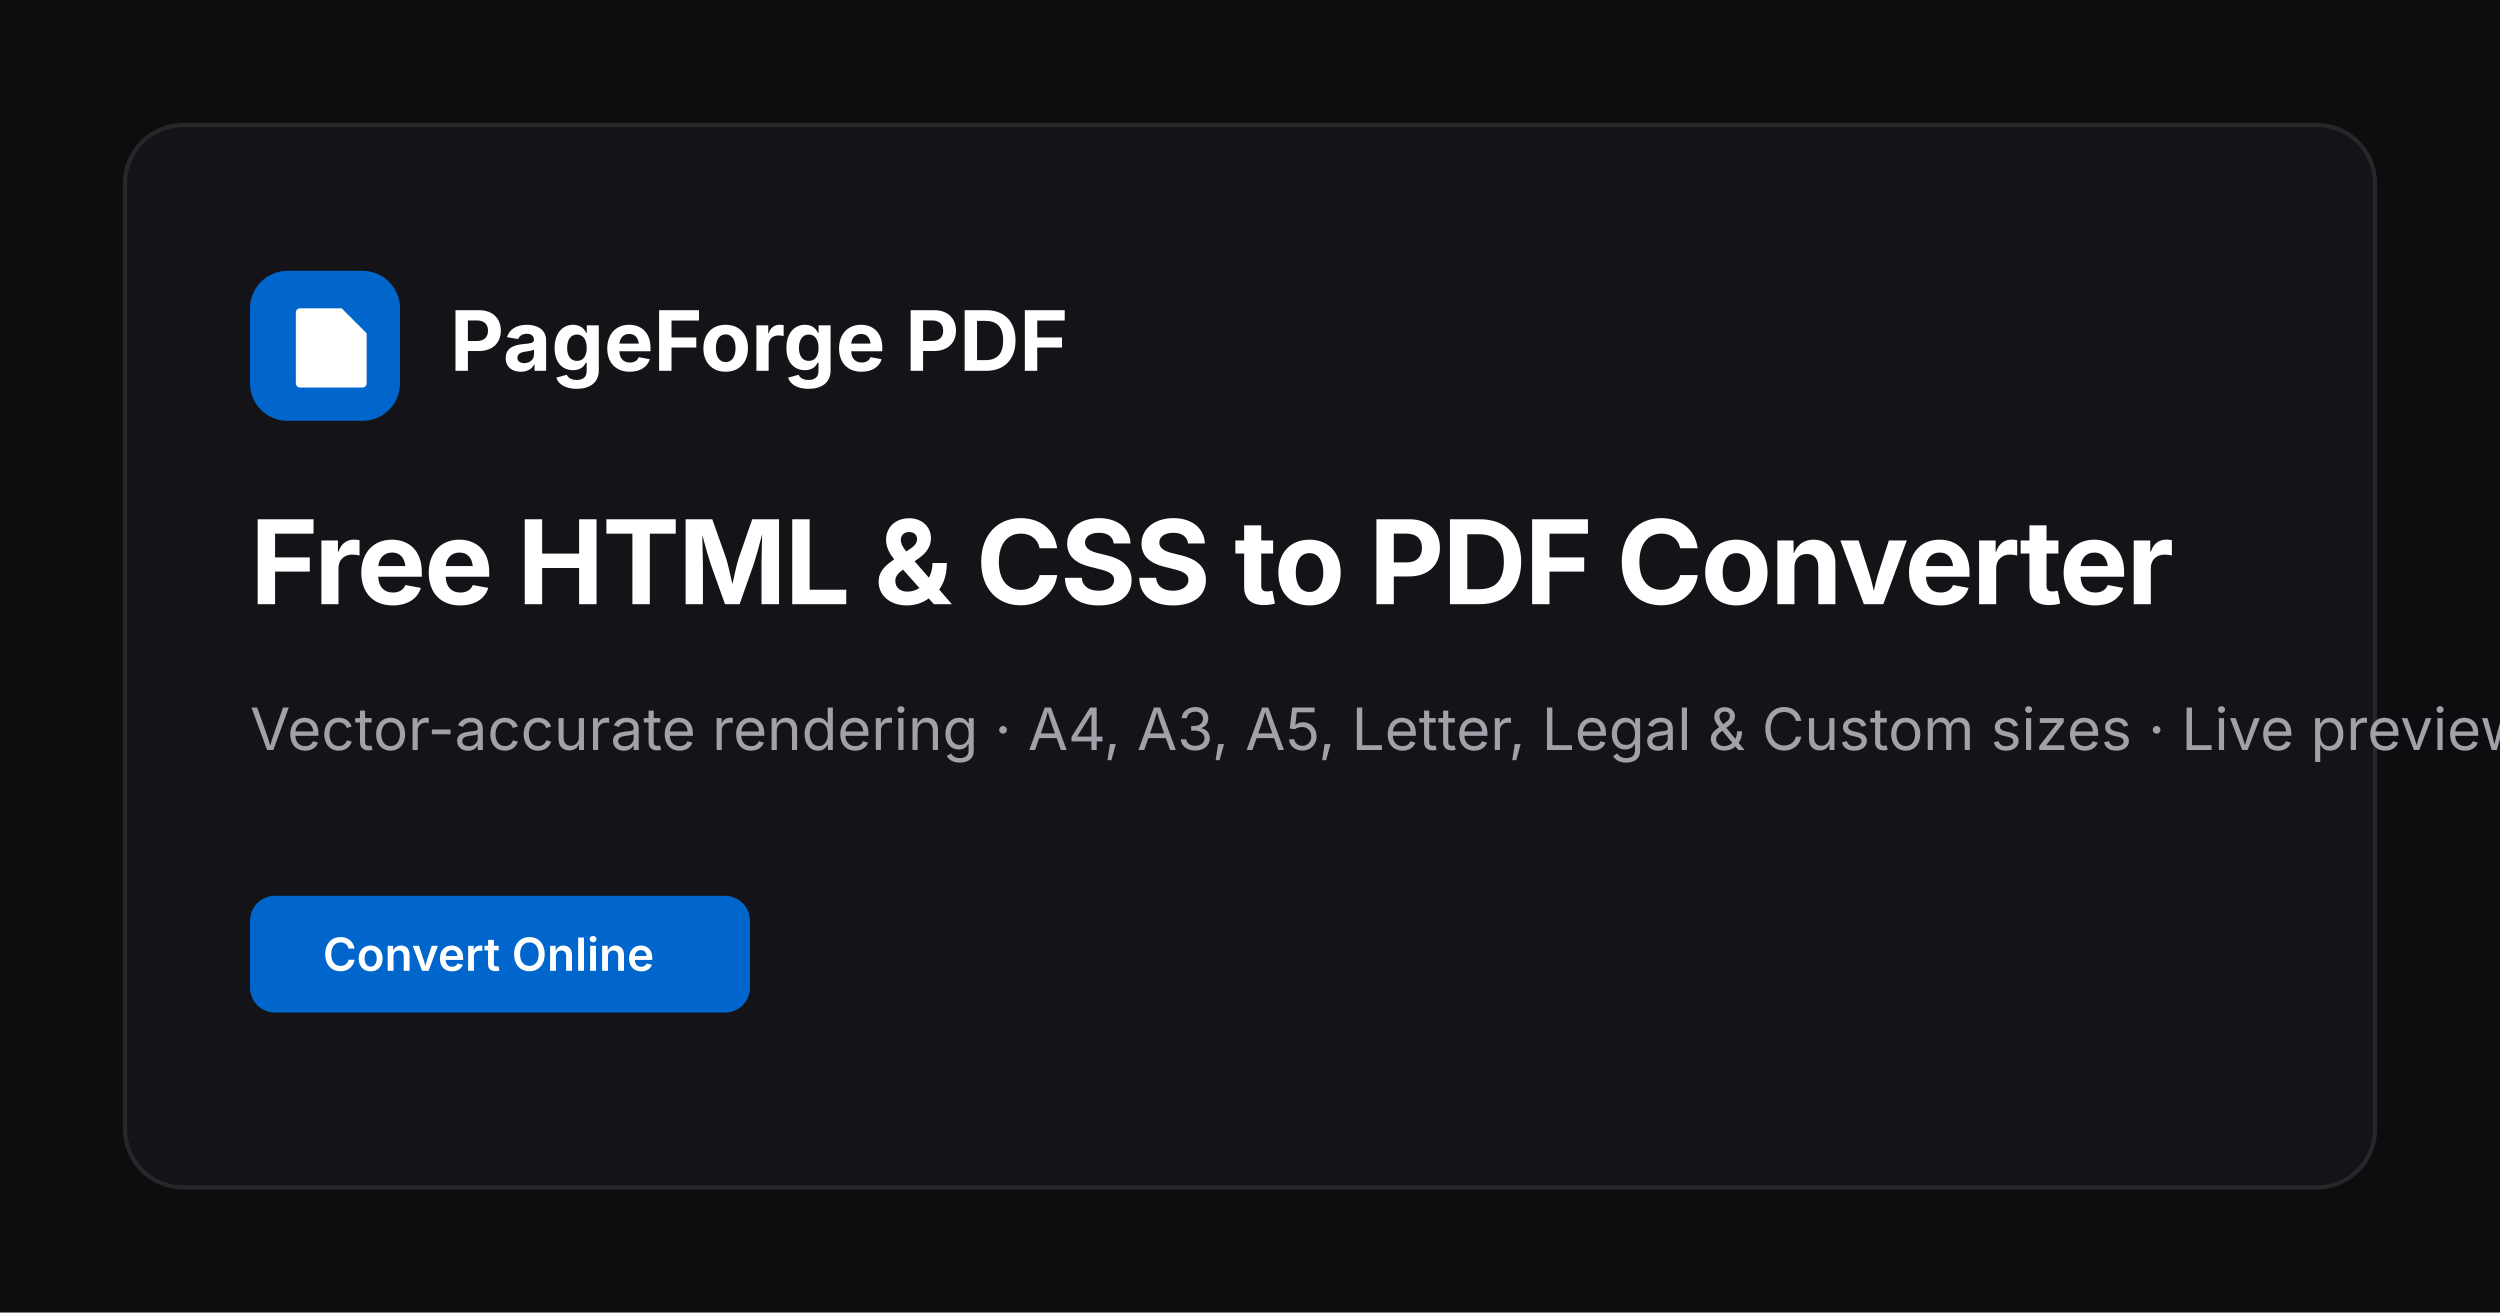
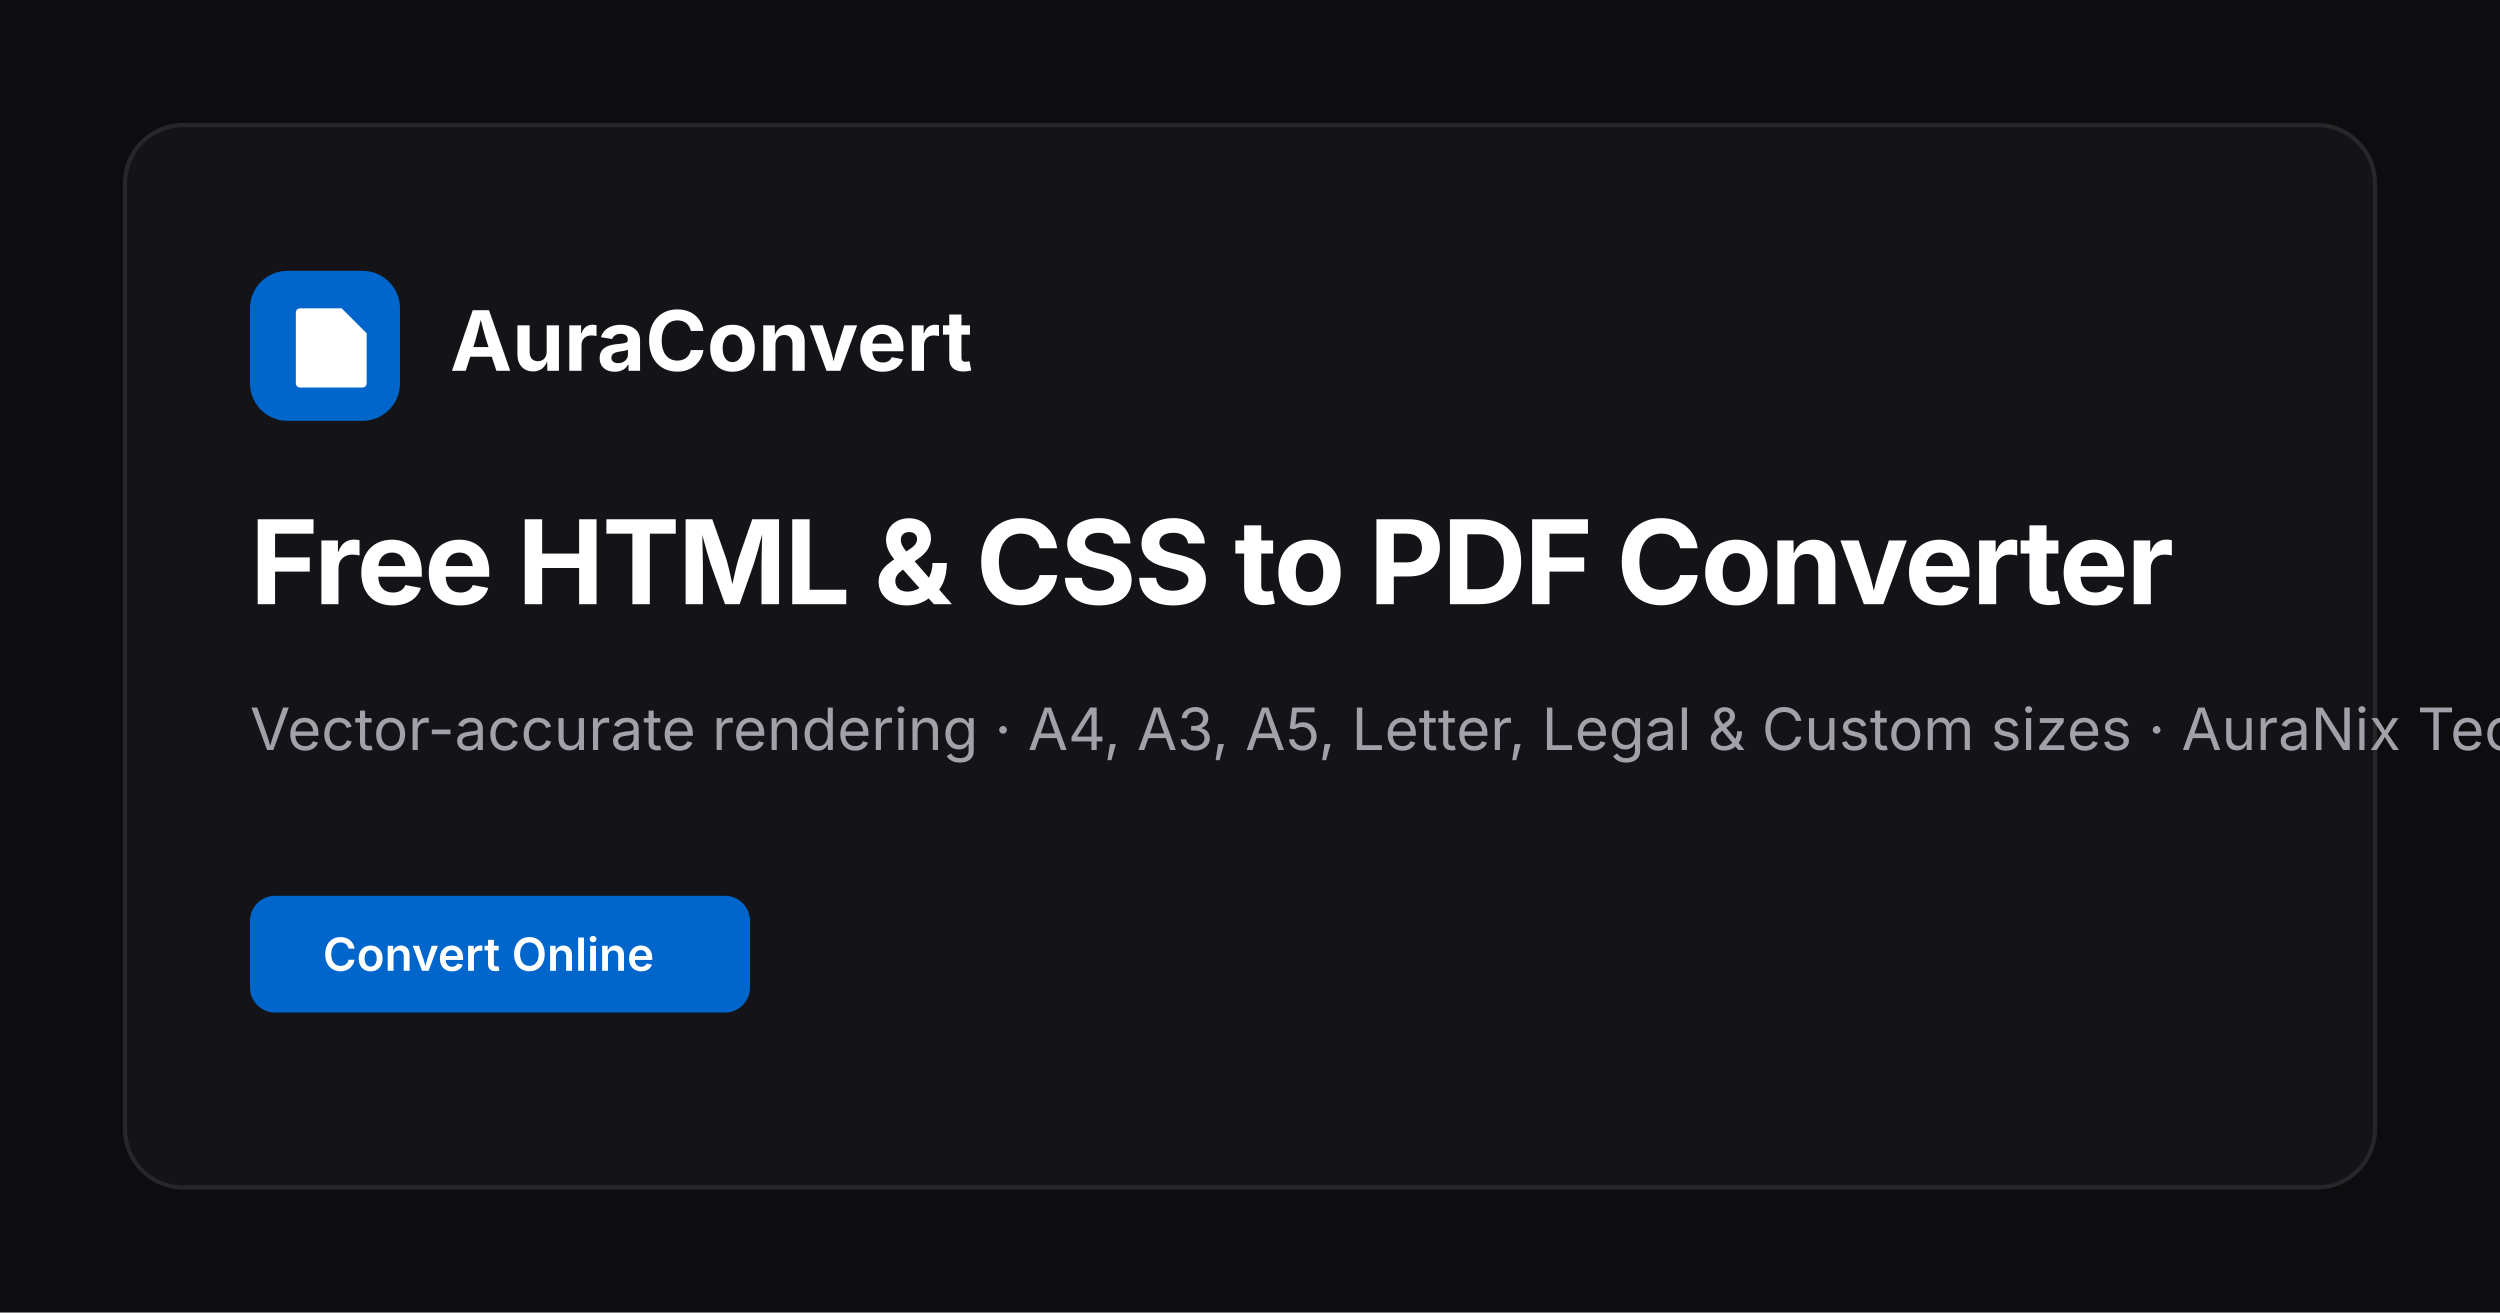
<svg xmlns="http://www.w3.org/2000/svg" width="1200" height="630" viewBox="0 0 1200 630" fill="none">
  <rect width="1200" height="630" fill="#0D0D0F" />
  <rect x="60" y="60" width="1080" height="510" rx="28" fill="#141418" stroke="#27272A" stroke-width="2" />
  <rect x="120" y="130" width="72" height="72" rx="18" fill="#0066CC" />
  <path d="M144 148H164L176 160V184C176 185.105 175.105 186 174 186H144C142.895 186 142 185.105 142 184V150C142 148.895 142.895 148 144 148Z" fill="white" />
-   <text x="216" y="178" fill="#FFFFFF" font-family="system-ui, -apple-system, sans-serif" font-size="40" font-weight="700">PageForge PDF</text>
+   <text x="216" y="178" fill="#FFFFFF" font-family="system-ui, -apple-system, sans-serif" font-size="40" font-weight="700">AuraConvert</text>
  <text x="120" y="290" fill="#FFFFFF" font-family="system-ui, -apple-system, sans-serif" font-size="56" font-weight="700" letter-spacing="-1">Free HTML &amp; CSS to PDF Converter</text>
-   <text x="120" y="360" fill="#A1A1AA" font-family="system-ui, -apple-system, sans-serif" font-size="28" font-weight="400">Vector-accurate rendering · A4, A3, A5, Letter, Legal &amp; Custom sizes · Live preview</text>
+   <text x="120" y="360" fill="#A1A1AA" font-family="system-ui, -apple-system, sans-serif" font-size="28" font-weight="400">Vector-accurate rendering · A4, A3, A5, Letter, Legal &amp; Custom sizes · AuraNix Technologies</text>
  <rect x="120" y="430" width="240" height="56" rx="12" fill="#0066CC" />
  <text x="155" y="466" fill="#FFFFFF" font-family="system-ui, -apple-system, sans-serif" font-size="22" font-weight="600">Convert Online</text>
</svg>
